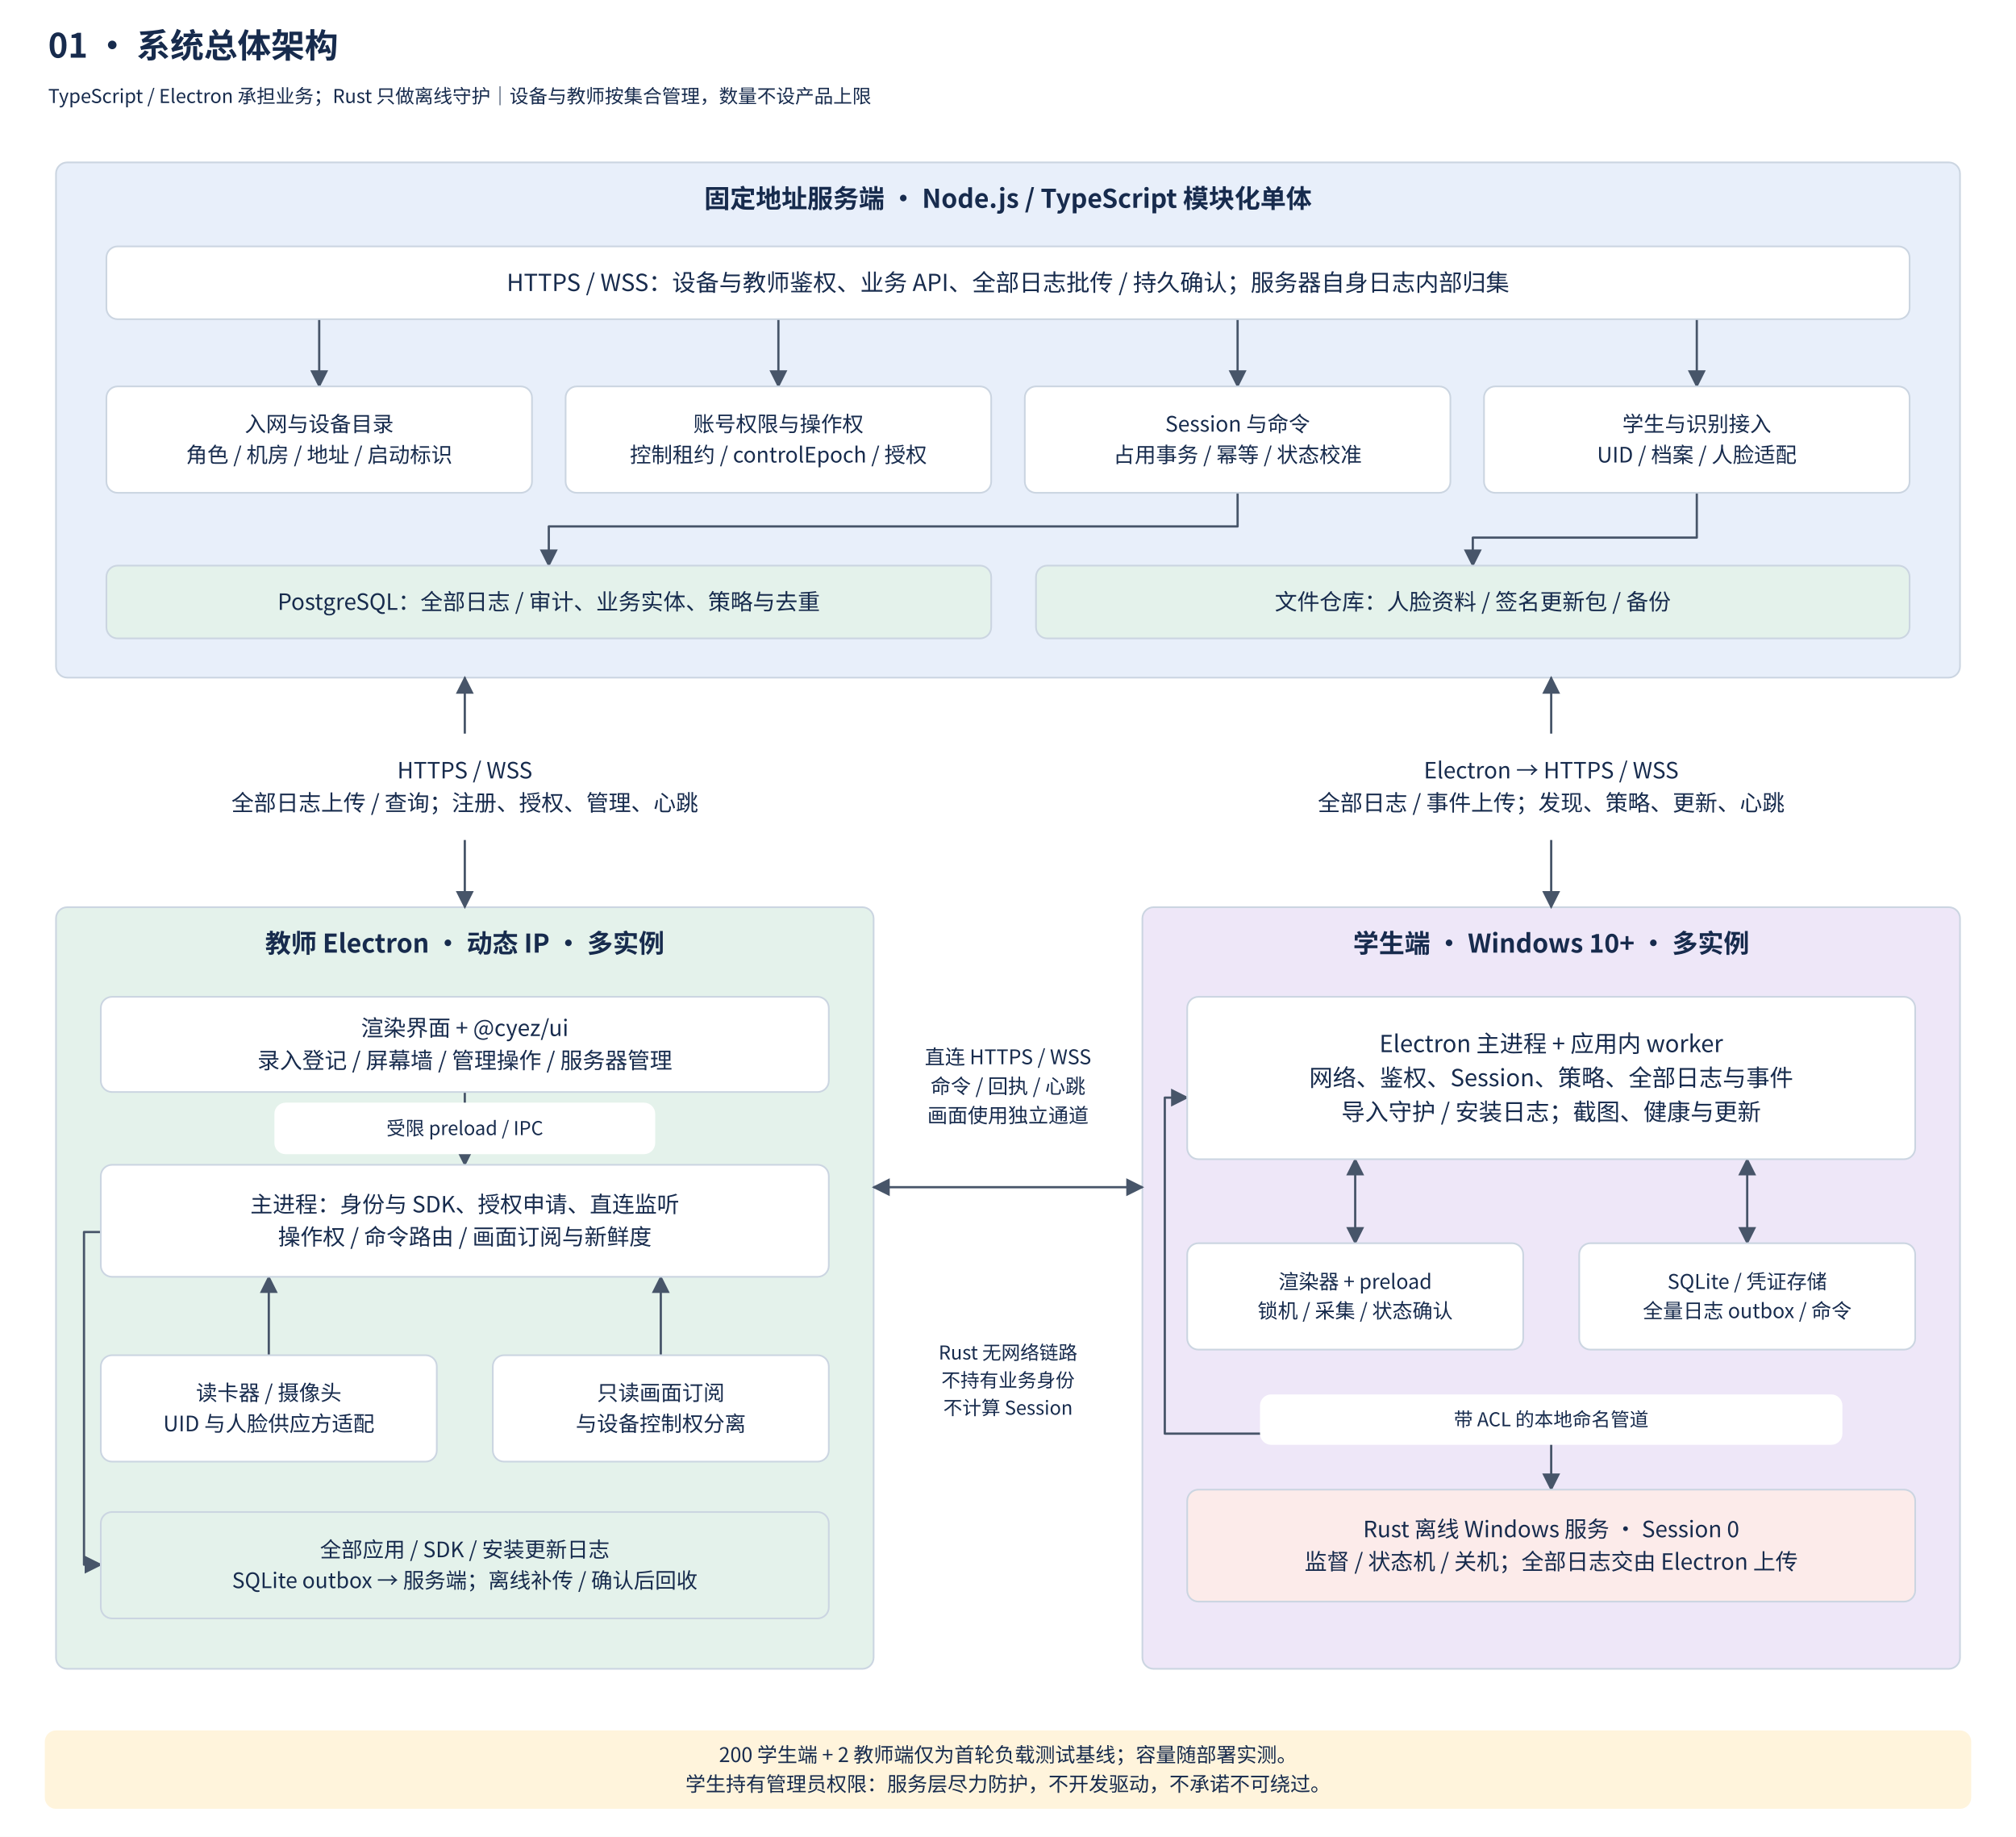
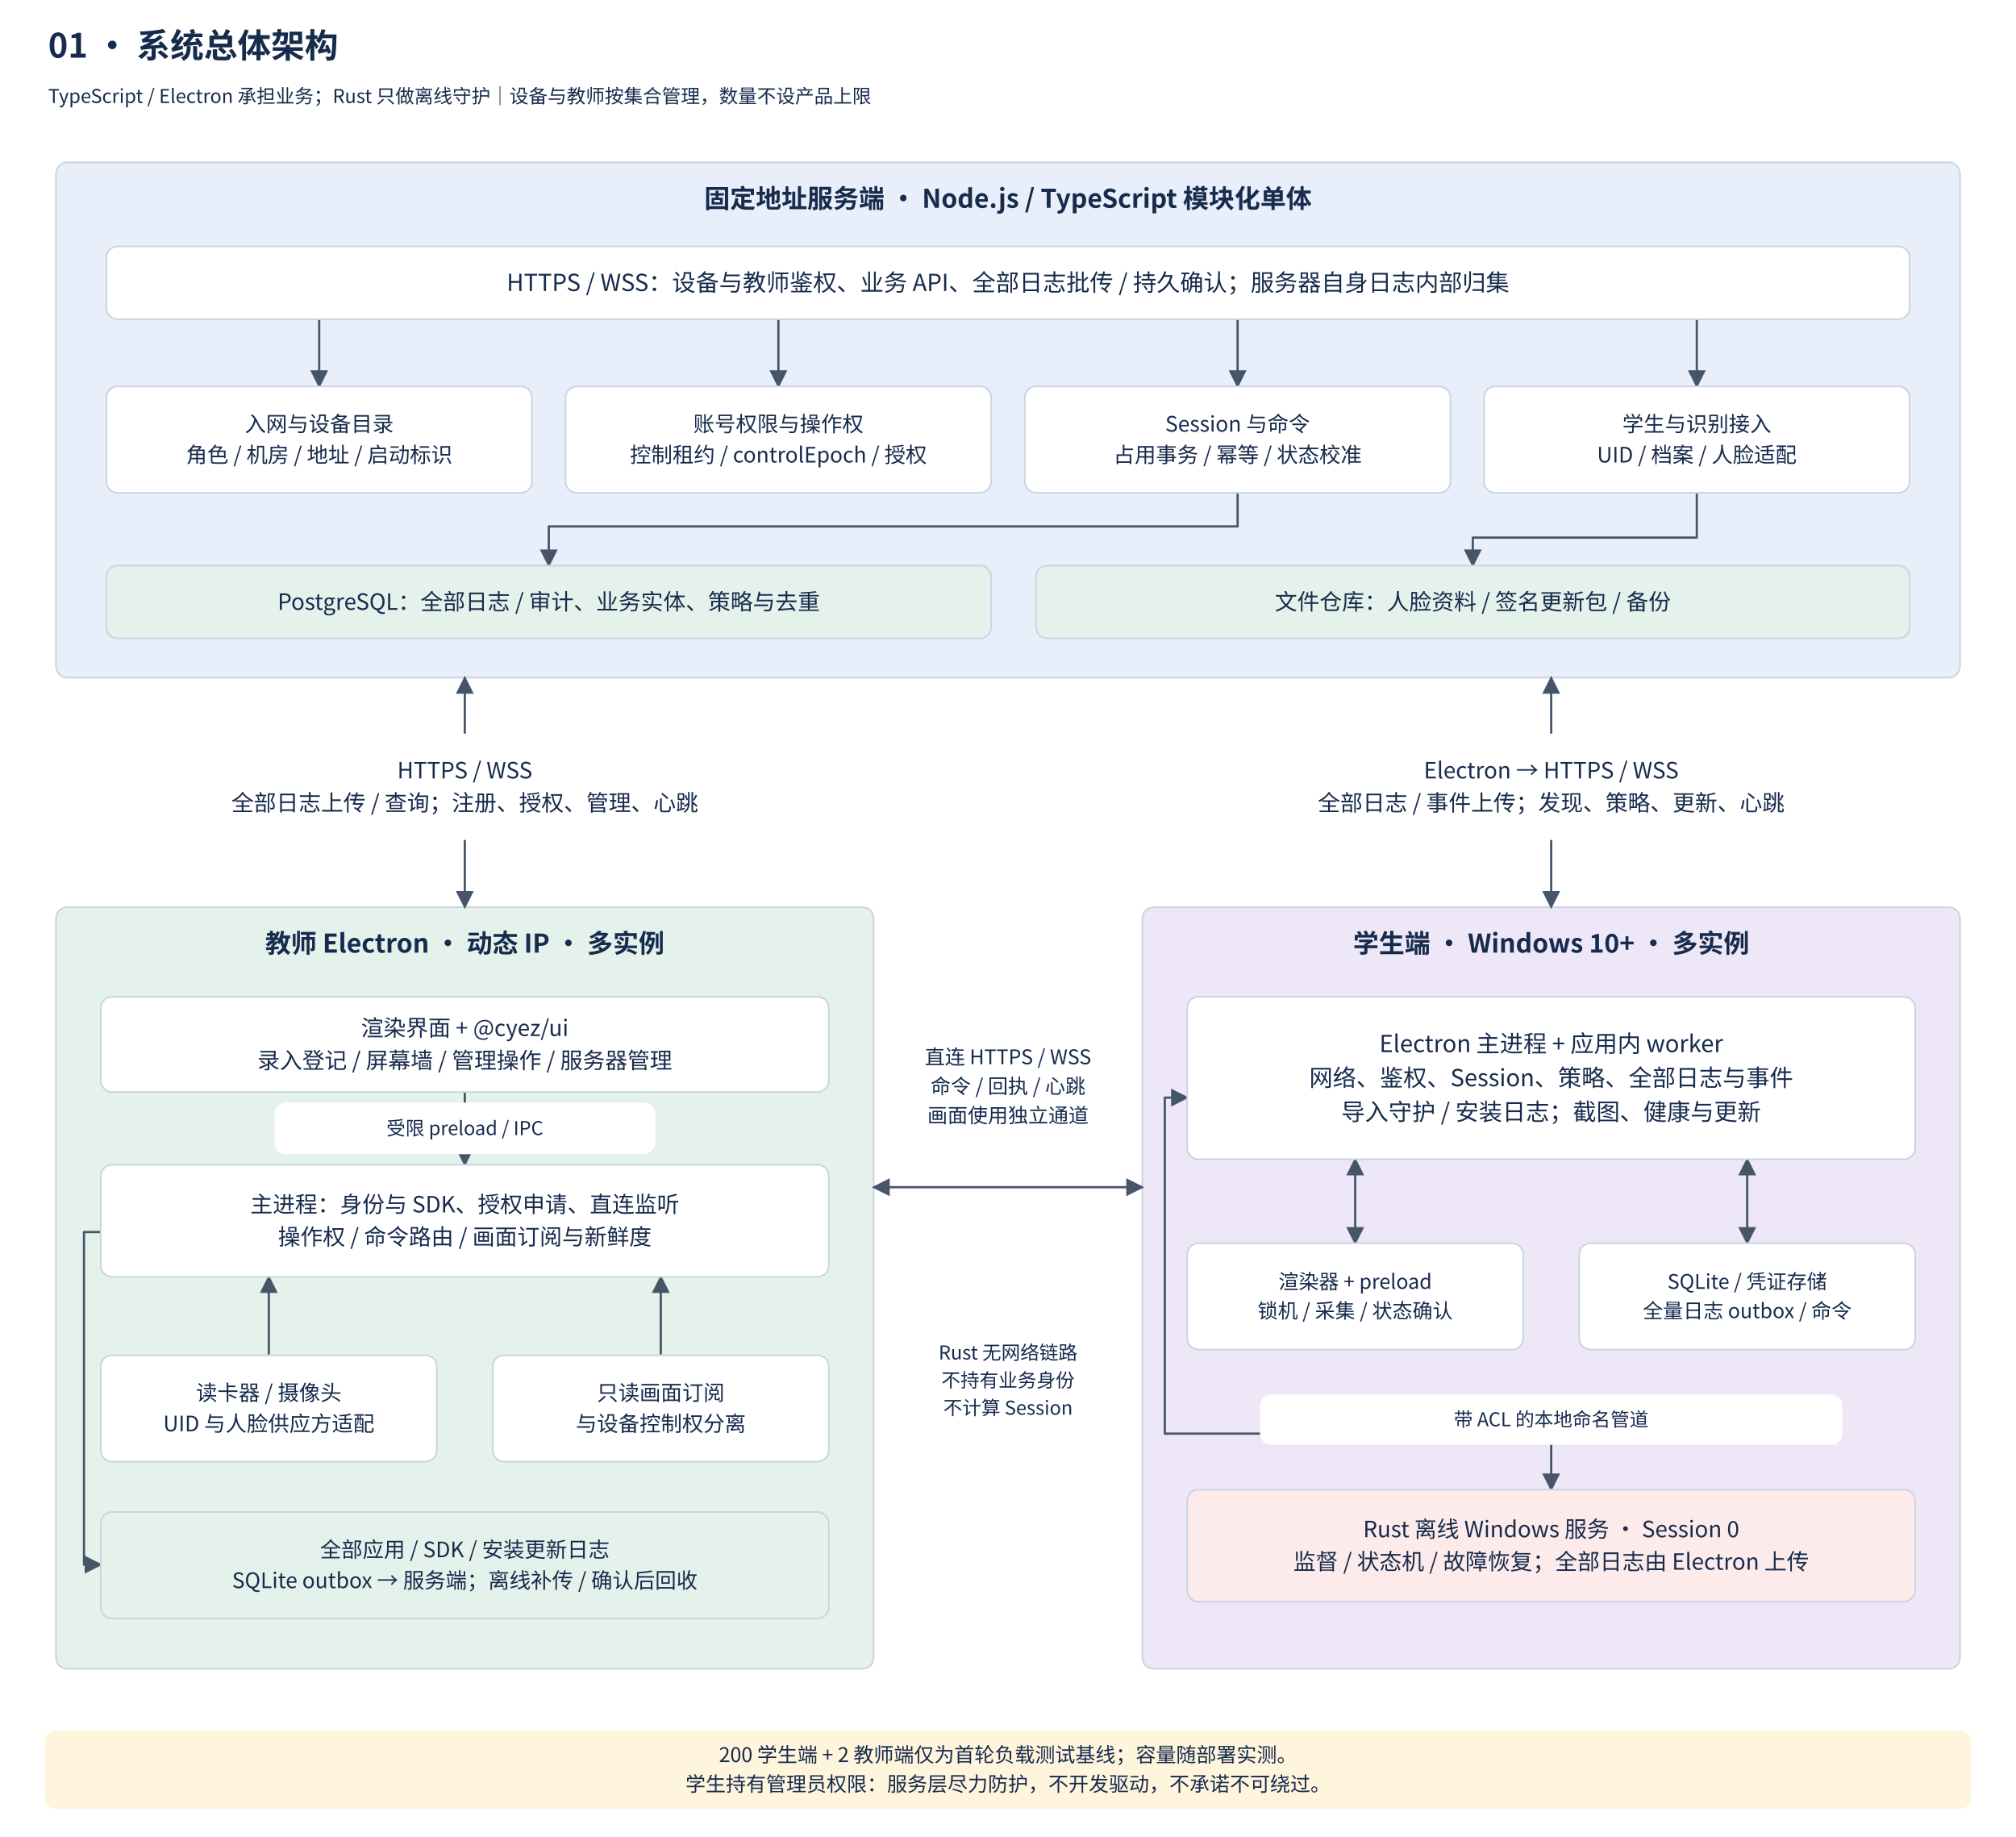
<svg xmlns="http://www.w3.org/2000/svg" width="1800" height="1640" viewBox="0 0 1800 1640" role="img" aria-labelledby="title desc">
  <defs>
    <marker id="arrow" viewBox="0 0 10 10" refX="9" refY="5" markerWidth="8" markerHeight="8" orient="auto-start-reverse">
      <path d="M 0 0 L 10 5 L 0 10 z" fill="#475569" />
    </marker>
  </defs>
  <rect width="1800" height="1640" fill="#ffffff" />
  <rect x="50" y="145" width="1700" height="460" rx="10" fill="#e8effa" stroke="#cbd5e1" stroke-width="1.5" />
  <text x="900.0" y="381.3" text-anchor="middle" font-family="Microsoft YaHei, Noto Sans CJK SC, sans-serif" font-size="18" font-weight="400" fill="#172b4d" />
  <rect x="50" y="810" width="730" height="680" rx="10" fill="#e4f2eb" stroke="#cbd5e1" stroke-width="1.5" />
  <text x="415.0" y="1156.3" text-anchor="middle" font-family="Microsoft YaHei, Noto Sans CJK SC, sans-serif" font-size="18" font-weight="400" fill="#172b4d" />
  <rect x="1020" y="810" width="730" height="680" rx="10" fill="#eee7f8" stroke="#cbd5e1" stroke-width="1.5" />
  <text x="1385.0" y="1156.3" text-anchor="middle" font-family="Microsoft YaHei, Noto Sans CJK SC, sans-serif" font-size="18" font-weight="400" fill="#172b4d" />
  <polyline points="285,285 285,345" fill="none" stroke="#475569" stroke-width="2" stroke-linejoin="round" marker-end="url(#arrow)" />
  <polyline points="695,285 695,345" fill="none" stroke="#475569" stroke-width="2" stroke-linejoin="round" marker-end="url(#arrow)" />
  <polyline points="1105,285 1105,345" fill="none" stroke="#475569" stroke-width="2" stroke-linejoin="round" marker-end="url(#arrow)" />
  <polyline points="1515,285 1515,345" fill="none" stroke="#475569" stroke-width="2" stroke-linejoin="round" marker-end="url(#arrow)" />
  <polyline points="1105,440 1105,470 490,470 490,505" fill="none" stroke="#475569" stroke-width="2" stroke-linejoin="round" marker-end="url(#arrow)" />
  <polyline points="1515,440 1515,480 1315,480 1315,505" fill="none" stroke="#475569" stroke-width="2" stroke-linejoin="round" marker-end="url(#arrow)" />
  <polyline points="415.0,975 415.0,1040" fill="none" stroke="#475569" stroke-width="2" stroke-linejoin="round" marker-end="url(#arrow)" />
  <polyline points="240,1210 240,1140" fill="none" stroke="#475569" stroke-width="2" stroke-linejoin="round" marker-end="url(#arrow)" />
  <polyline points="590,1210 590,1140" fill="none" stroke="#475569" stroke-width="2" stroke-linejoin="round" marker-end="url(#arrow)" />
  <polyline points="90,1100 75,1100 75,1397 90,1397" fill="none" stroke="#475569" stroke-width="2" stroke-linejoin="round" marker-end="url(#arrow)" />
  <polyline points="1210,1035 1210,1110" fill="none" stroke="#475569" stroke-width="2" stroke-linejoin="round" marker-end="url(#arrow)" marker-start="url(#arrow)" />
  <polyline points="1560,1035 1560,1110" fill="none" stroke="#475569" stroke-width="2" stroke-linejoin="round" marker-end="url(#arrow)" marker-start="url(#arrow)" />
  <polyline points="1060,980 1040,980 1040,1280 1385,1280 1385,1330" fill="none" stroke="#475569" stroke-width="2" stroke-linejoin="round" marker-end="url(#arrow)" marker-start="url(#arrow)" />
  <polyline points="415,810 415,605" fill="none" stroke="#475569" stroke-width="2" stroke-linejoin="round" marker-end="url(#arrow)" marker-start="url(#arrow)" />
  <polyline points="1385,810 1385,605" fill="none" stroke="#475569" stroke-width="2" stroke-linejoin="round" marker-end="url(#arrow)" marker-start="url(#arrow)" />
  <polyline points="780,1060 1020,1060" fill="none" stroke="#475569" stroke-width="2" stroke-linejoin="round" marker-end="url(#arrow)" marker-start="url(#arrow)" />
  <text x="43" y="51.5" text-anchor="start" font-family="Microsoft YaHei, Noto Sans CJK SC, sans-serif" font-size="30" font-weight="600" fill="#172b4d">01 · 系统总体架构</text>
  <text x="43" y="91.95" text-anchor="start" font-family="Microsoft YaHei, Noto Sans CJK SC, sans-serif" font-size="17" font-weight="400" fill="#172b4d">TypeScript / Electron 承担业务；Rust 只做离线守护｜设备与教师按集合管理，数量不设产品上限</text>
  <text x="900.0" y="185.55" text-anchor="middle" font-family="Microsoft YaHei, Noto Sans CJK SC, sans-serif" font-size="23" font-weight="600" fill="#172b4d">固定地址服务端 · Node.js / TypeScript 模块化单体</text>
  <rect x="95" y="220" width="1610" height="65" rx="10" fill="#ffffff" stroke="#cbd5e1" stroke-width="1.5" />
  <text x="900.0" y="259.85" text-anchor="middle" font-family="Microsoft YaHei, Noto Sans CJK SC, sans-serif" font-size="21" font-weight="400" fill="#172b4d">HTTPS / WSS：设备与教师鉴权、业务 API、全部日志批传 / 持久确认；服务器自身日志内部归集</text>
  <rect x="95" y="345" width="380" height="95" rx="10" fill="#ffffff" stroke="#cbd5e1" stroke-width="1.5" />
  <text x="285.0" y="385.375" text-anchor="middle" font-family="Microsoft YaHei, Noto Sans CJK SC, sans-serif" font-size="19" font-weight="400" fill="#172b4d">入网与设备目录</text>
  <text x="285.0" y="412.925" text-anchor="middle" font-family="Microsoft YaHei, Noto Sans CJK SC, sans-serif" font-size="19" font-weight="400" fill="#172b4d">角色 / 机房 / 地址 / 启动标识</text>
  <rect x="505" y="345" width="380" height="95" rx="10" fill="#ffffff" stroke="#cbd5e1" stroke-width="1.5" />
  <text x="695.0" y="385.375" text-anchor="middle" font-family="Microsoft YaHei, Noto Sans CJK SC, sans-serif" font-size="19" font-weight="400" fill="#172b4d">账号权限与操作权</text>
  <text x="695.0" y="412.925" text-anchor="middle" font-family="Microsoft YaHei, Noto Sans CJK SC, sans-serif" font-size="19" font-weight="400" fill="#172b4d">控制租约 / controlEpoch / 授权</text>
  <rect x="915" y="345" width="380" height="95" rx="10" fill="#ffffff" stroke="#cbd5e1" stroke-width="1.5" />
  <text x="1105.0" y="385.375" text-anchor="middle" font-family="Microsoft YaHei, Noto Sans CJK SC, sans-serif" font-size="19" font-weight="400" fill="#172b4d">Session 与命令</text>
  <text x="1105.0" y="412.925" text-anchor="middle" font-family="Microsoft YaHei, Noto Sans CJK SC, sans-serif" font-size="19" font-weight="400" fill="#172b4d">占用事务 / 幂等 / 状态校准</text>
  <rect x="1325" y="345" width="380" height="95" rx="10" fill="#ffffff" stroke="#cbd5e1" stroke-width="1.5" />
  <text x="1515.0" y="385.375" text-anchor="middle" font-family="Microsoft YaHei, Noto Sans CJK SC, sans-serif" font-size="19" font-weight="400" fill="#172b4d">学生与识别接入</text>
  <text x="1515.0" y="412.925" text-anchor="middle" font-family="Microsoft YaHei, Noto Sans CJK SC, sans-serif" font-size="19" font-weight="400" fill="#172b4d">UID / 档案 / 人脸适配</text>
  <rect x="95" y="505" width="790" height="65" rx="10" fill="#e4f2eb" stroke="#cbd5e1" stroke-width="1.5" />
  <text x="490.0" y="544.5" text-anchor="middle" font-family="Microsoft YaHei, Noto Sans CJK SC, sans-serif" font-size="20" font-weight="400" fill="#172b4d">PostgreSQL：全部日志 / 审计、业务实体、策略与去重</text>
  <rect x="925" y="505" width="780" height="65" rx="10" fill="#e4f2eb" stroke="#cbd5e1" stroke-width="1.5" />
  <text x="1315.0" y="544.5" text-anchor="middle" font-family="Microsoft YaHei, Noto Sans CJK SC, sans-serif" font-size="20" font-weight="400" fill="#172b4d">文件仓库：人脸资料 / 签名更新包 / 备份</text>
  <text x="415.0" y="850.55" text-anchor="middle" font-family="Microsoft YaHei, Noto Sans CJK SC, sans-serif" font-size="23" font-weight="600" fill="#172b4d">教师 Electron · 动态 IP · 多实例</text>
  <rect x="90" y="890" width="650" height="85" rx="10" fill="#ffffff" stroke="#cbd5e1" stroke-width="1.5" />
  <text x="415.0" y="925.0" text-anchor="middle" font-family="Microsoft YaHei, Noto Sans CJK SC, sans-serif" font-size="20" font-weight="400" fill="#172b4d">渲染界面 + @cyez/ui</text>
  <text x="415.0" y="954.0" text-anchor="middle" font-family="Microsoft YaHei, Noto Sans CJK SC, sans-serif" font-size="20" font-weight="400" fill="#172b4d">录入登记 / 屏幕墙 / 管理操作 / 服务器管理</text>
  <rect x="90" y="1040" width="650" height="100" rx="10" fill="#ffffff" stroke="#cbd5e1" stroke-width="1.5" />
  <text x="415.0" y="1082.5" text-anchor="middle" font-family="Microsoft YaHei, Noto Sans CJK SC, sans-serif" font-size="20" font-weight="400" fill="#172b4d">主进程：身份与 SDK、授权申请、直连监听</text>
  <text x="415.0" y="1111.5" text-anchor="middle" font-family="Microsoft YaHei, Noto Sans CJK SC, sans-serif" font-size="20" font-weight="400" fill="#172b4d">操作权 / 命令路由 / 画面订阅与新鲜度</text>
  <rect x="245.0" y="984.5" width="340" height="46" rx="10" fill="#ffffff" stroke="none" stroke-width="1.5" />
  <text x="415.0" y="1013.45" text-anchor="middle" font-family="Microsoft YaHei, Noto Sans CJK SC, sans-serif" font-size="17" font-weight="400" fill="#172b4d">受限 preload / IPC</text>
  <rect x="90" y="1210" width="300" height="95" rx="10" fill="#ffffff" stroke="#cbd5e1" stroke-width="1.5" />
  <text x="240.0" y="1250.375" text-anchor="middle" font-family="Microsoft YaHei, Noto Sans CJK SC, sans-serif" font-size="19" font-weight="400" fill="#172b4d">读卡器 / 摄像头</text>
  <text x="240.0" y="1277.925" text-anchor="middle" font-family="Microsoft YaHei, Noto Sans CJK SC, sans-serif" font-size="19" font-weight="400" fill="#172b4d">UID 与人脸供应方适配</text>
  <rect x="440" y="1210" width="300" height="95" rx="10" fill="#ffffff" stroke="#cbd5e1" stroke-width="1.5" />
  <text x="590.0" y="1250.375" text-anchor="middle" font-family="Microsoft YaHei, Noto Sans CJK SC, sans-serif" font-size="19" font-weight="400" fill="#172b4d">只读画面订阅</text>
  <text x="590.0" y="1277.925" text-anchor="middle" font-family="Microsoft YaHei, Noto Sans CJK SC, sans-serif" font-size="19" font-weight="400" fill="#172b4d">与设备控制权分离</text>
  <rect x="90" y="1350" width="650" height="95" rx="10" fill="#e4f2eb" stroke="#cbd5e1" stroke-width="1.5" />
  <text x="415.0" y="1390.375" text-anchor="middle" font-family="Microsoft YaHei, Noto Sans CJK SC, sans-serif" font-size="19" font-weight="400" fill="#172b4d">全部应用 / SDK / 安装更新日志</text>
  <text x="415.0" y="1417.925" text-anchor="middle" font-family="Microsoft YaHei, Noto Sans CJK SC, sans-serif" font-size="19" font-weight="400" fill="#172b4d">SQLite outbox → 服务端；离线补传 / 确认后回收</text>
  <text x="1385.0" y="850.55" text-anchor="middle" font-family="Microsoft YaHei, Noto Sans CJK SC, sans-serif" font-size="23" font-weight="600" fill="#172b4d">学生端 · Windows 10+ · 多实例</text>
  <rect x="1060" y="890" width="650" height="145" rx="10" fill="#ffffff" stroke="#cbd5e1" stroke-width="1.5" />
  <text x="1385.0" y="939.4" text-anchor="middle" font-family="Microsoft YaHei, Noto Sans CJK SC, sans-serif" font-size="21" font-weight="400" fill="#172b4d">Electron 主进程 + 应用内 worker</text>
  <text x="1385.0" y="969.85" text-anchor="middle" font-family="Microsoft YaHei, Noto Sans CJK SC, sans-serif" font-size="21" font-weight="400" fill="#172b4d">网络、鉴权、Session、策略、全部日志与事件</text>
  <text x="1385.0" y="1000.3" text-anchor="middle" font-family="Microsoft YaHei, Noto Sans CJK SC, sans-serif" font-size="21" font-weight="400" fill="#172b4d">导入守护 / 安装日志；截图、健康与更新</text>
  <rect x="1060" y="1110" width="300" height="95" rx="10" fill="#ffffff" stroke="#cbd5e1" stroke-width="1.5" />
  <text x="1210.0" y="1150.75" text-anchor="middle" font-family="Microsoft YaHei, Noto Sans CJK SC, sans-serif" font-size="18" font-weight="400" fill="#172b4d">渲染器 + preload</text>
  <text x="1210.0" y="1176.85" text-anchor="middle" font-family="Microsoft YaHei, Noto Sans CJK SC, sans-serif" font-size="18" font-weight="400" fill="#172b4d">锁机 / 采集 / 状态确认</text>
  <rect x="1410" y="1110" width="300" height="95" rx="10" fill="#ffffff" stroke="#cbd5e1" stroke-width="1.5" />
  <text x="1560.0" y="1150.75" text-anchor="middle" font-family="Microsoft YaHei, Noto Sans CJK SC, sans-serif" font-size="18" font-weight="400" fill="#172b4d">SQLite / 凭证存储</text>
  <text x="1560.0" y="1176.85" text-anchor="middle" font-family="Microsoft YaHei, Noto Sans CJK SC, sans-serif" font-size="18" font-weight="400" fill="#172b4d">全量日志 outbox / 命令</text>
  <rect x="1060" y="1330" width="650" height="100" rx="10" fill="#fcebea" stroke="#cbd5e1" stroke-width="1.5" />
  <text x="1385.0" y="1372.5" text-anchor="middle" font-family="Microsoft YaHei, Noto Sans CJK SC, sans-serif" font-size="20" font-weight="400" fill="#172b4d">Rust 离线 Windows 服务 · Session 0</text>
-   <text x="1385.0" y="1401.5" text-anchor="middle" font-family="Microsoft YaHei, Noto Sans CJK SC, sans-serif" font-size="20" font-weight="400" fill="#172b4d">监督 / 状态机 / 关机；全部日志交由 Electron 上传</text>
+   <text x="1385.0" y="1401.5" text-anchor="middle" font-family="Microsoft YaHei, Noto Sans CJK SC, sans-serif" font-size="20" font-weight="400" fill="#172b4d">监督 / 状态机 / 故障恢复；全部日志由 Electron 上传</text>
  <rect x="1125" y="1245" width="520" height="45" rx="10" fill="#ffffff" stroke="none" stroke-width="1.5" />
  <text x="1385.0" y="1273.45" text-anchor="middle" font-family="Microsoft YaHei, Noto Sans CJK SC, sans-serif" font-size="17" font-weight="400" fill="#172b4d">带 ACL 的本地命名管道</text>
  <rect x="100" y="655" width="630" height="95" rx="10" fill="#ffffff" stroke="none" stroke-width="1.5" />
  <text x="415.0" y="695.0" text-anchor="middle" font-family="Microsoft YaHei, Noto Sans CJK SC, sans-serif" font-size="20" font-weight="400" fill="#172b4d">HTTPS / WSS</text>
  <text x="415.0" y="724.0" text-anchor="middle" font-family="Microsoft YaHei, Noto Sans CJK SC, sans-serif" font-size="20" font-weight="400" fill="#172b4d">全部日志上传 / 查询；注册、授权、管理、心跳</text>
  <rect x="1070" y="655" width="630" height="95" rx="10" fill="#ffffff" stroke="none" stroke-width="1.5" />
  <text x="1385.0" y="695.0" text-anchor="middle" font-family="Microsoft YaHei, Noto Sans CJK SC, sans-serif" font-size="20" font-weight="400" fill="#172b4d">Electron → HTTPS / WSS</text>
  <text x="1385.0" y="724.0" text-anchor="middle" font-family="Microsoft YaHei, Noto Sans CJK SC, sans-serif" font-size="20" font-weight="400" fill="#172b4d">全部日志 / 事件上传；发现、策略、更新、心跳</text>
  <rect x="795" y="905" width="210" height="130" rx="10" fill="#ffffff" stroke="none" stroke-width="1.5" />
  <text x="900.0" y="950.2" text-anchor="middle" font-family="Microsoft YaHei, Noto Sans CJK SC, sans-serif" font-size="18" font-weight="400" fill="#172b4d">直连 HTTPS / WSS</text>
  <text x="900.0" y="976.3" text-anchor="middle" font-family="Microsoft YaHei, Noto Sans CJK SC, sans-serif" font-size="18" font-weight="400" fill="#172b4d">命令 / 回执 / 心跳</text>
  <text x="900.0" y="1002.4" text-anchor="middle" font-family="Microsoft YaHei, Noto Sans CJK SC, sans-serif" font-size="18" font-weight="400" fill="#172b4d">画面使用独立通道</text>
  <text x="900.0" y="1213.8" text-anchor="middle" font-family="Microsoft YaHei, Noto Sans CJK SC, sans-serif" font-size="17" font-weight="400" fill="#172b4d">Rust 无网络链路</text>
  <text x="900.0" y="1238.45" text-anchor="middle" font-family="Microsoft YaHei, Noto Sans CJK SC, sans-serif" font-size="17" font-weight="400" fill="#172b4d">不持有业务身份</text>
  <text x="900.0" y="1263.1" text-anchor="middle" font-family="Microsoft YaHei, Noto Sans CJK SC, sans-serif" font-size="17" font-weight="400" fill="#172b4d">不计算 Session</text>
  <rect x="40" y="1545" width="1720" height="70" rx="10" fill="#fff4dc" stroke="none" stroke-width="1.5" />
  <text x="900.0" y="1573.25" text-anchor="middle" font-family="Microsoft YaHei, Noto Sans CJK SC, sans-serif" font-size="18" font-weight="400" fill="#172b4d">200 学生端 + 2 教师端仅为首轮负载测试基线；容量随部署实测。</text>
  <text x="900.0" y="1599.35" text-anchor="middle" font-family="Microsoft YaHei, Noto Sans CJK SC, sans-serif" font-size="18" font-weight="400" fill="#172b4d">学生持有管理员权限：服务层尽力防护，不开发驱动，不承诺不可绕过。</text>
</svg>
